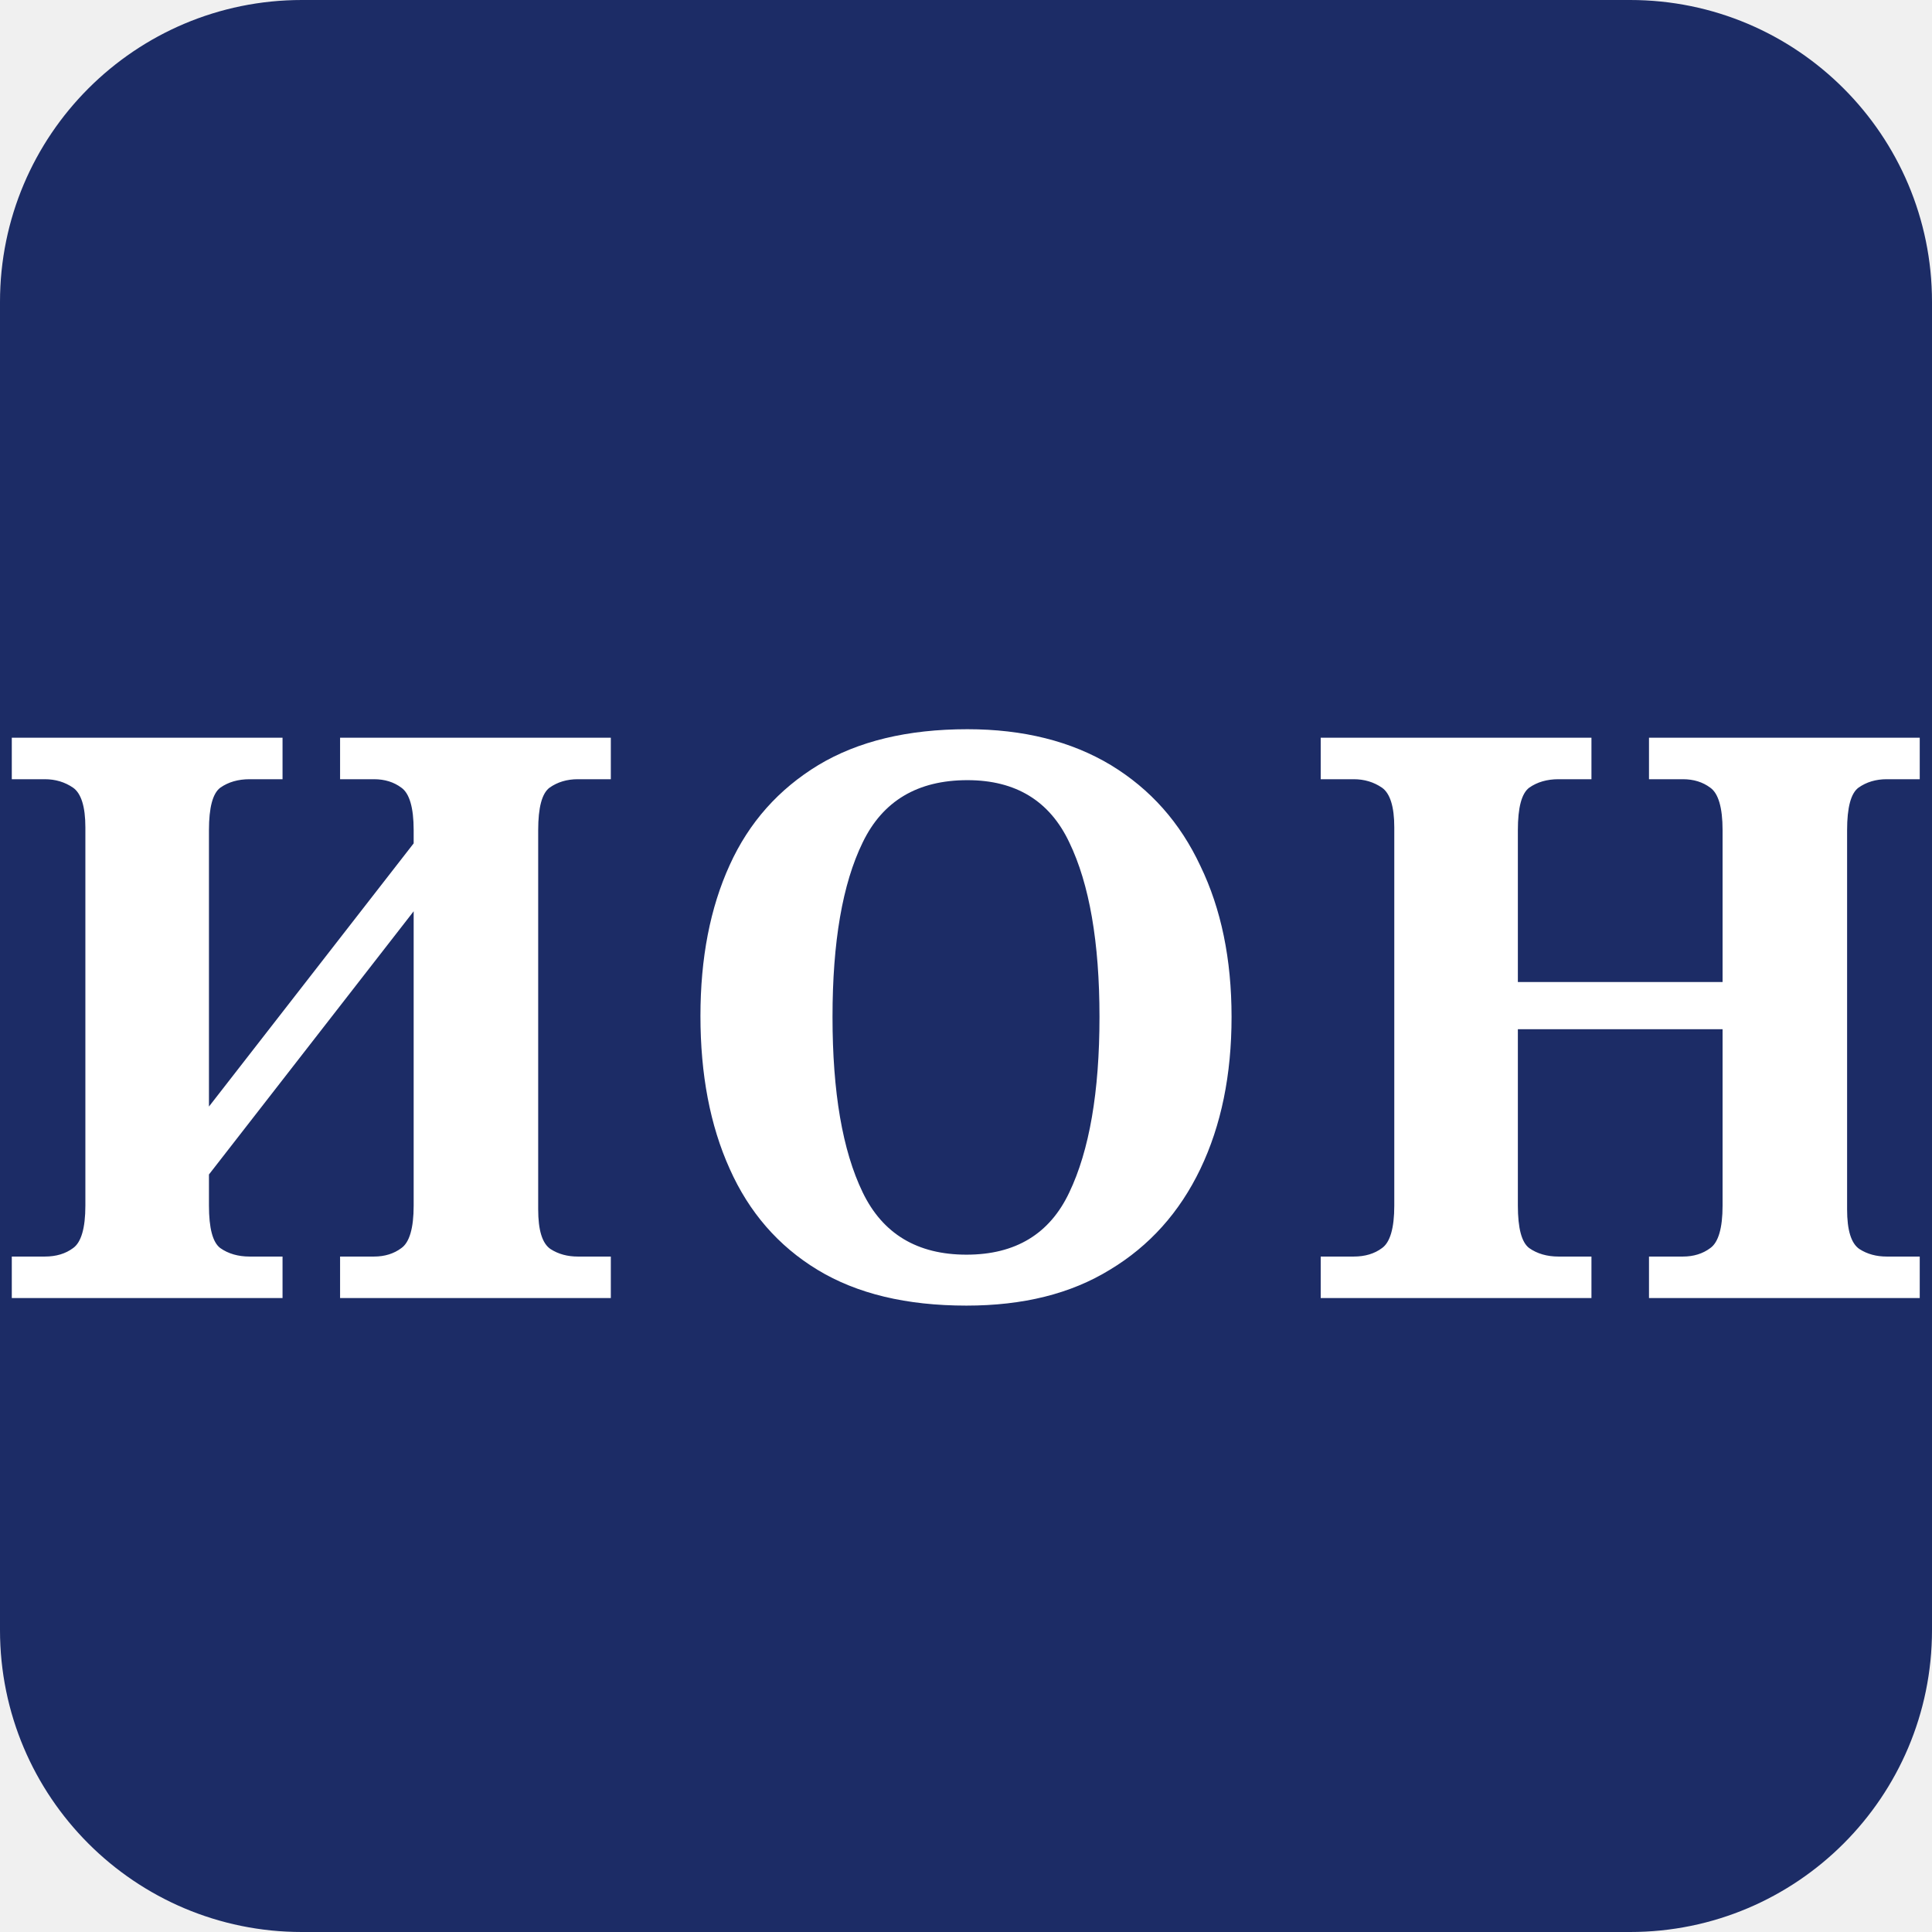
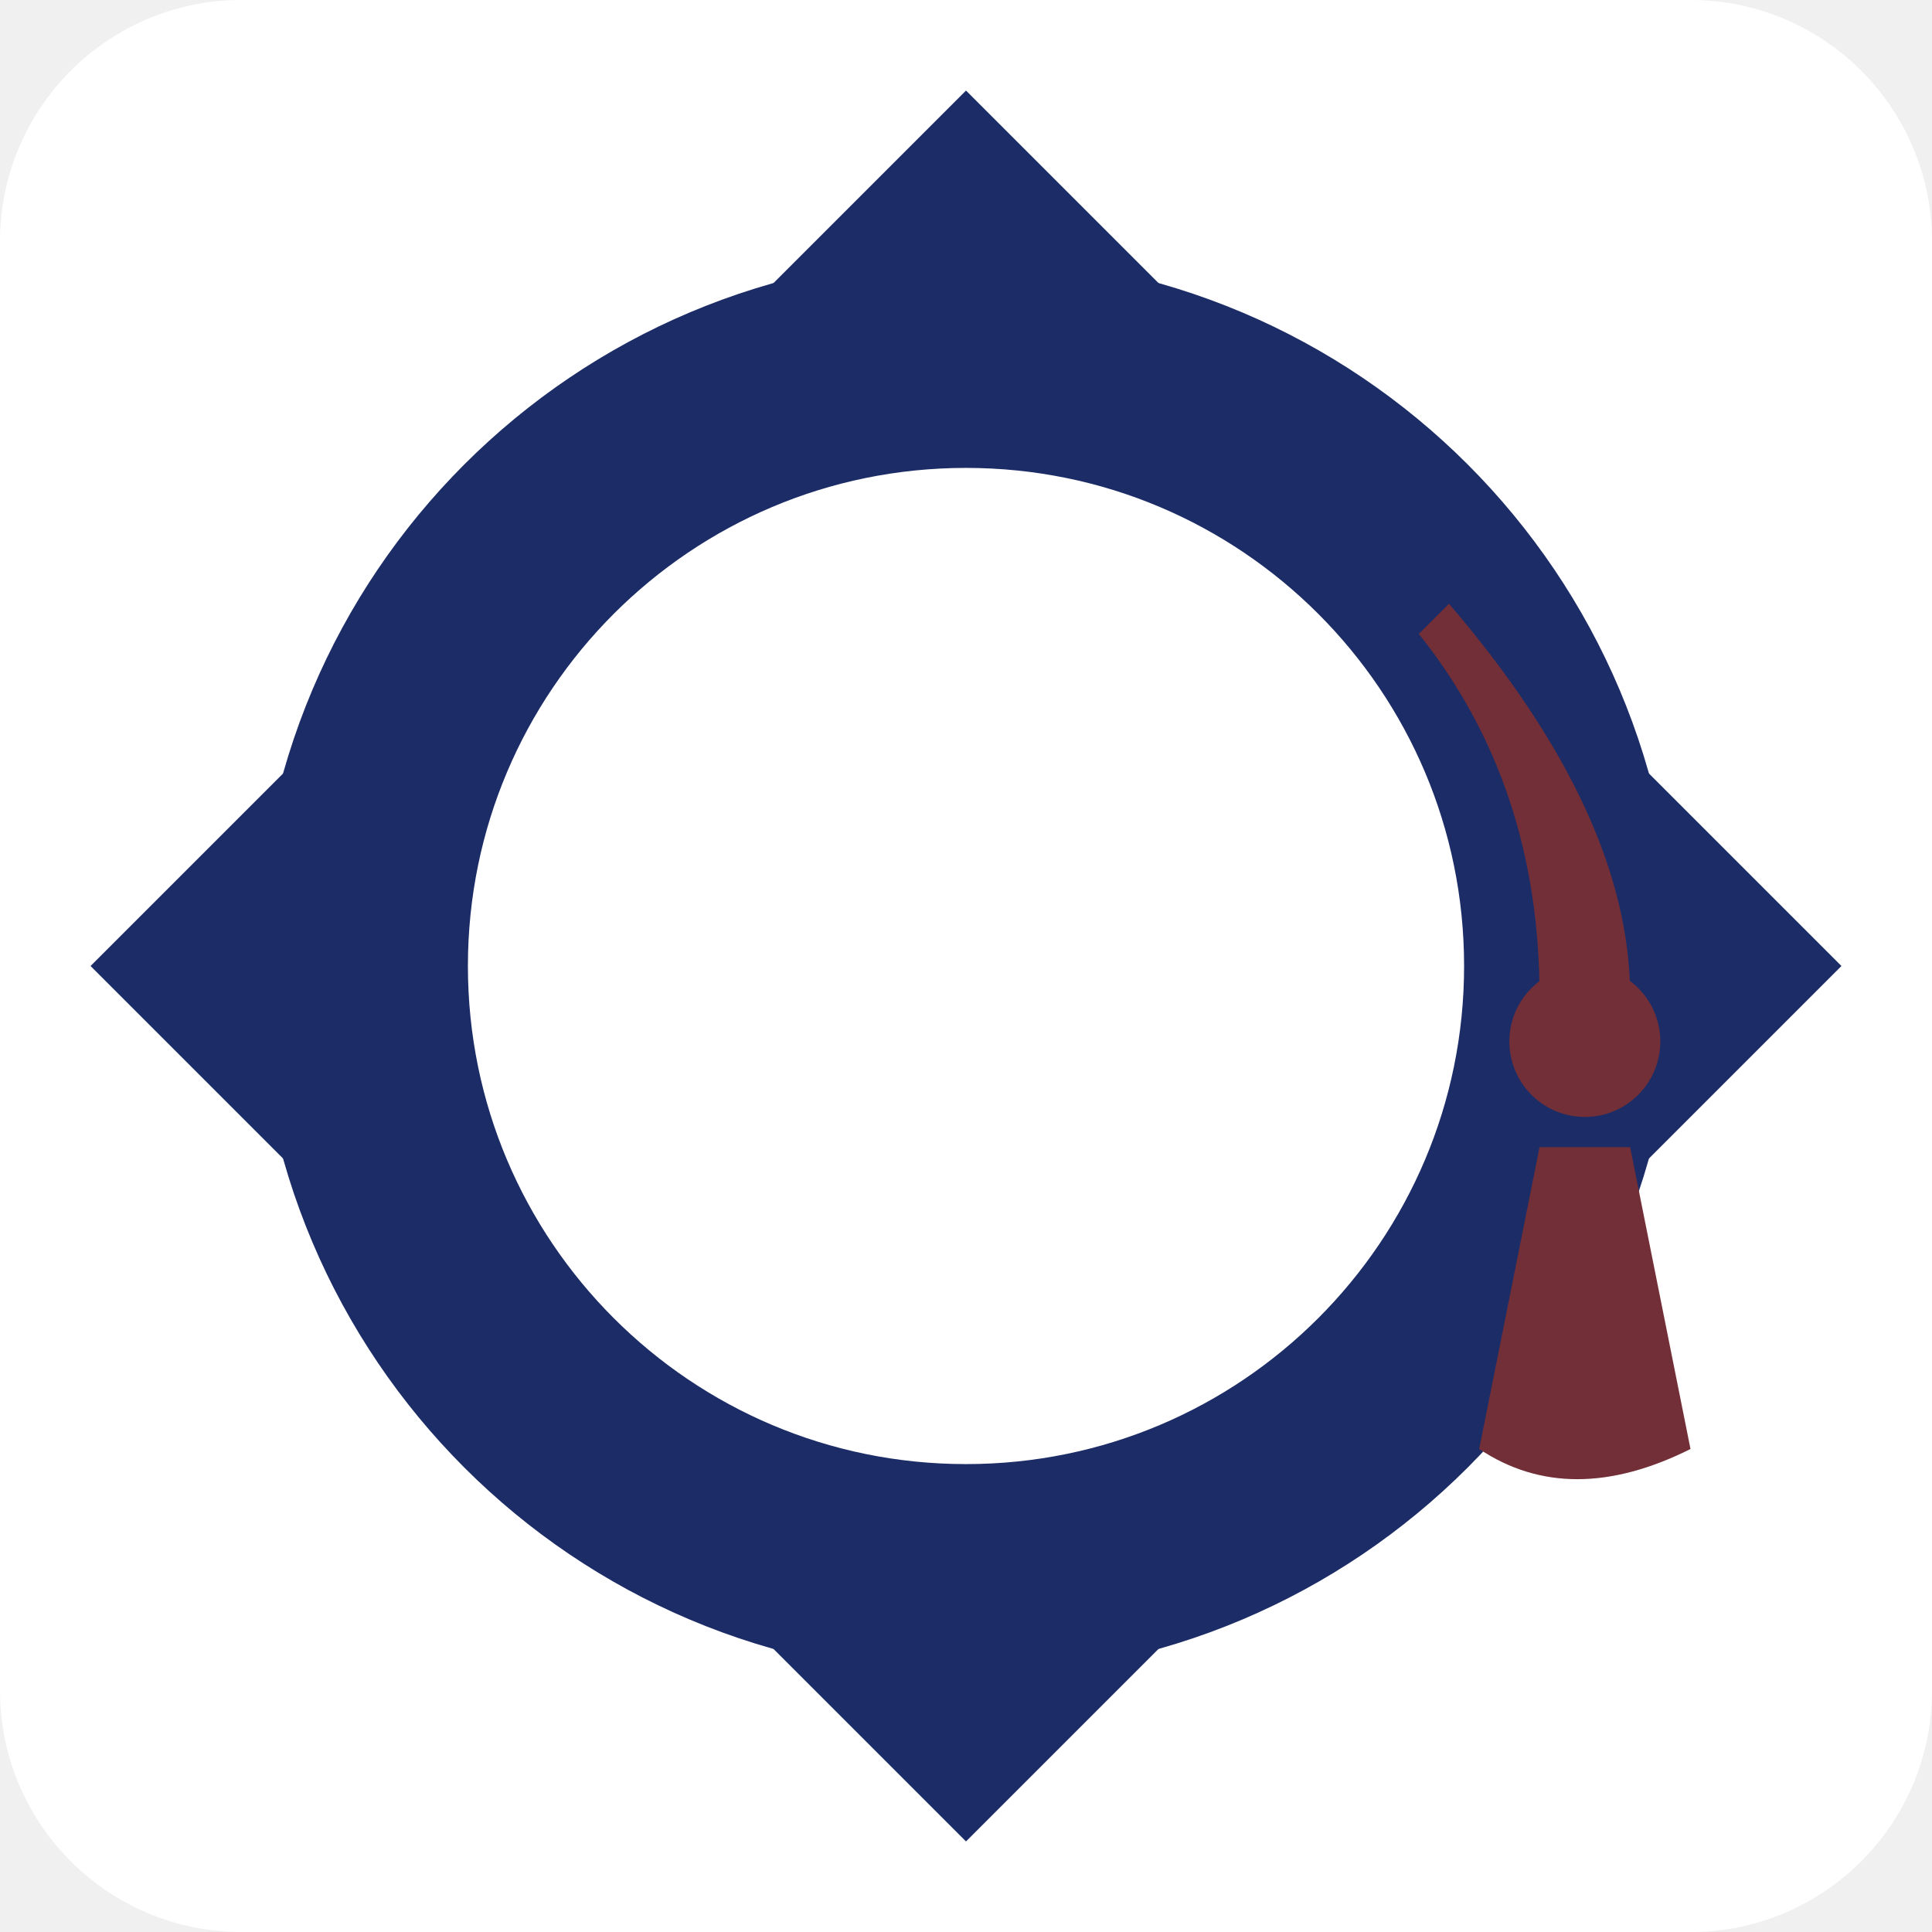
- <svg xmlns="http://www.w3.org/2000/svg" viewBox="0 0 32 32">
-   <rect width="32" height="32" rx="5" fill="#1c2c66" />
-   <text x="16" y="21.5" text-anchor="middle" font-family="Georgia, 'PT Serif', serif" font-weight="700" font-size="13" letter-spacing="0.4" fill="#fff">ИОН</text>
+ <svg xmlns="http://www.w3.org/2000/svg" viewBox="0 0 64 64">
+   <rect width="64" height="64" rx="8" fill="#fff" />
+   <g fill="#1c2c66">
+     <path d="M32 3 45 16a26 26 0 0 0-26 0ZM61 32 48 45a26 26 0 0 0 0-26ZM32 61 19 48a26 26 0 0 0 26 0ZM3 32 16 19a26 26 0 0 0 0 26Z" />
+     <circle cx="32" cy="32" r="20" fill="none" stroke="#1c2c66" stroke-width="7" />
+   </g>
+   <g fill="#722f37">
+     <path d="M48 20q6 7 6 13h-3q0-7-4-12Z" />
+     <circle cx="52.5" cy="34.5" r="2.5" />
+     <path d="m51 38-2 10q3 2 7 0l-2-10Z" />
+   </g>
</svg>
